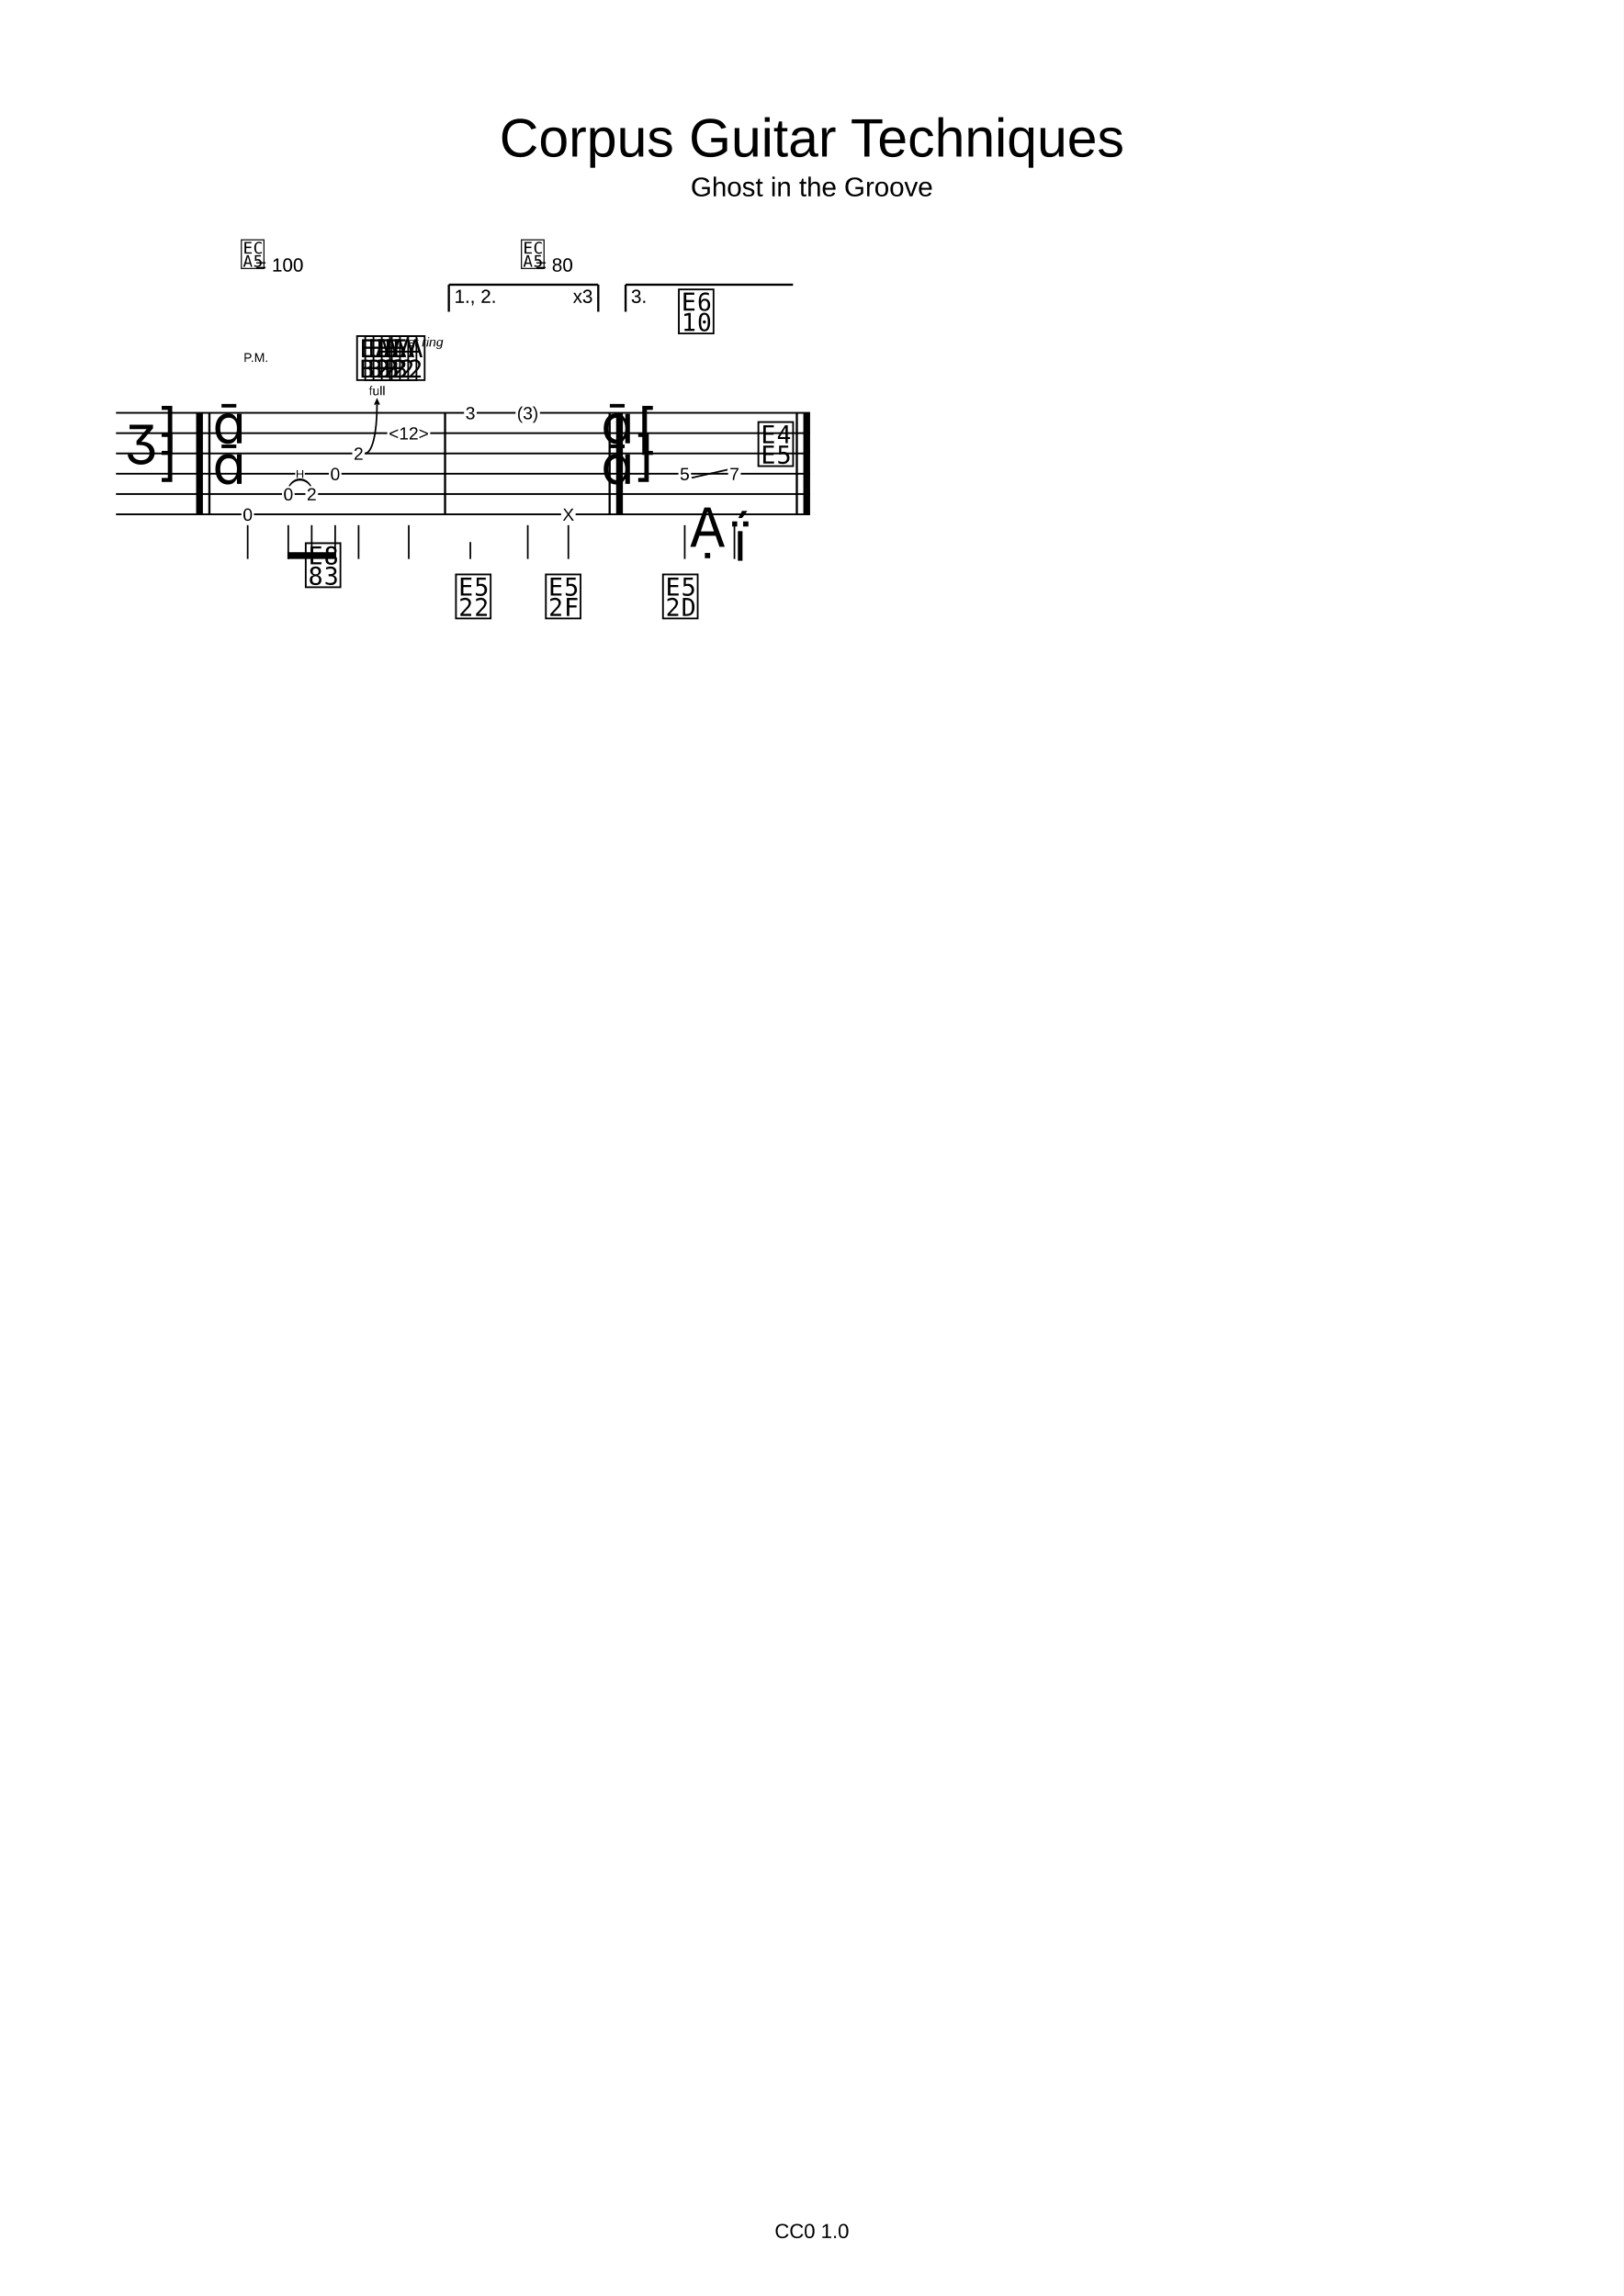
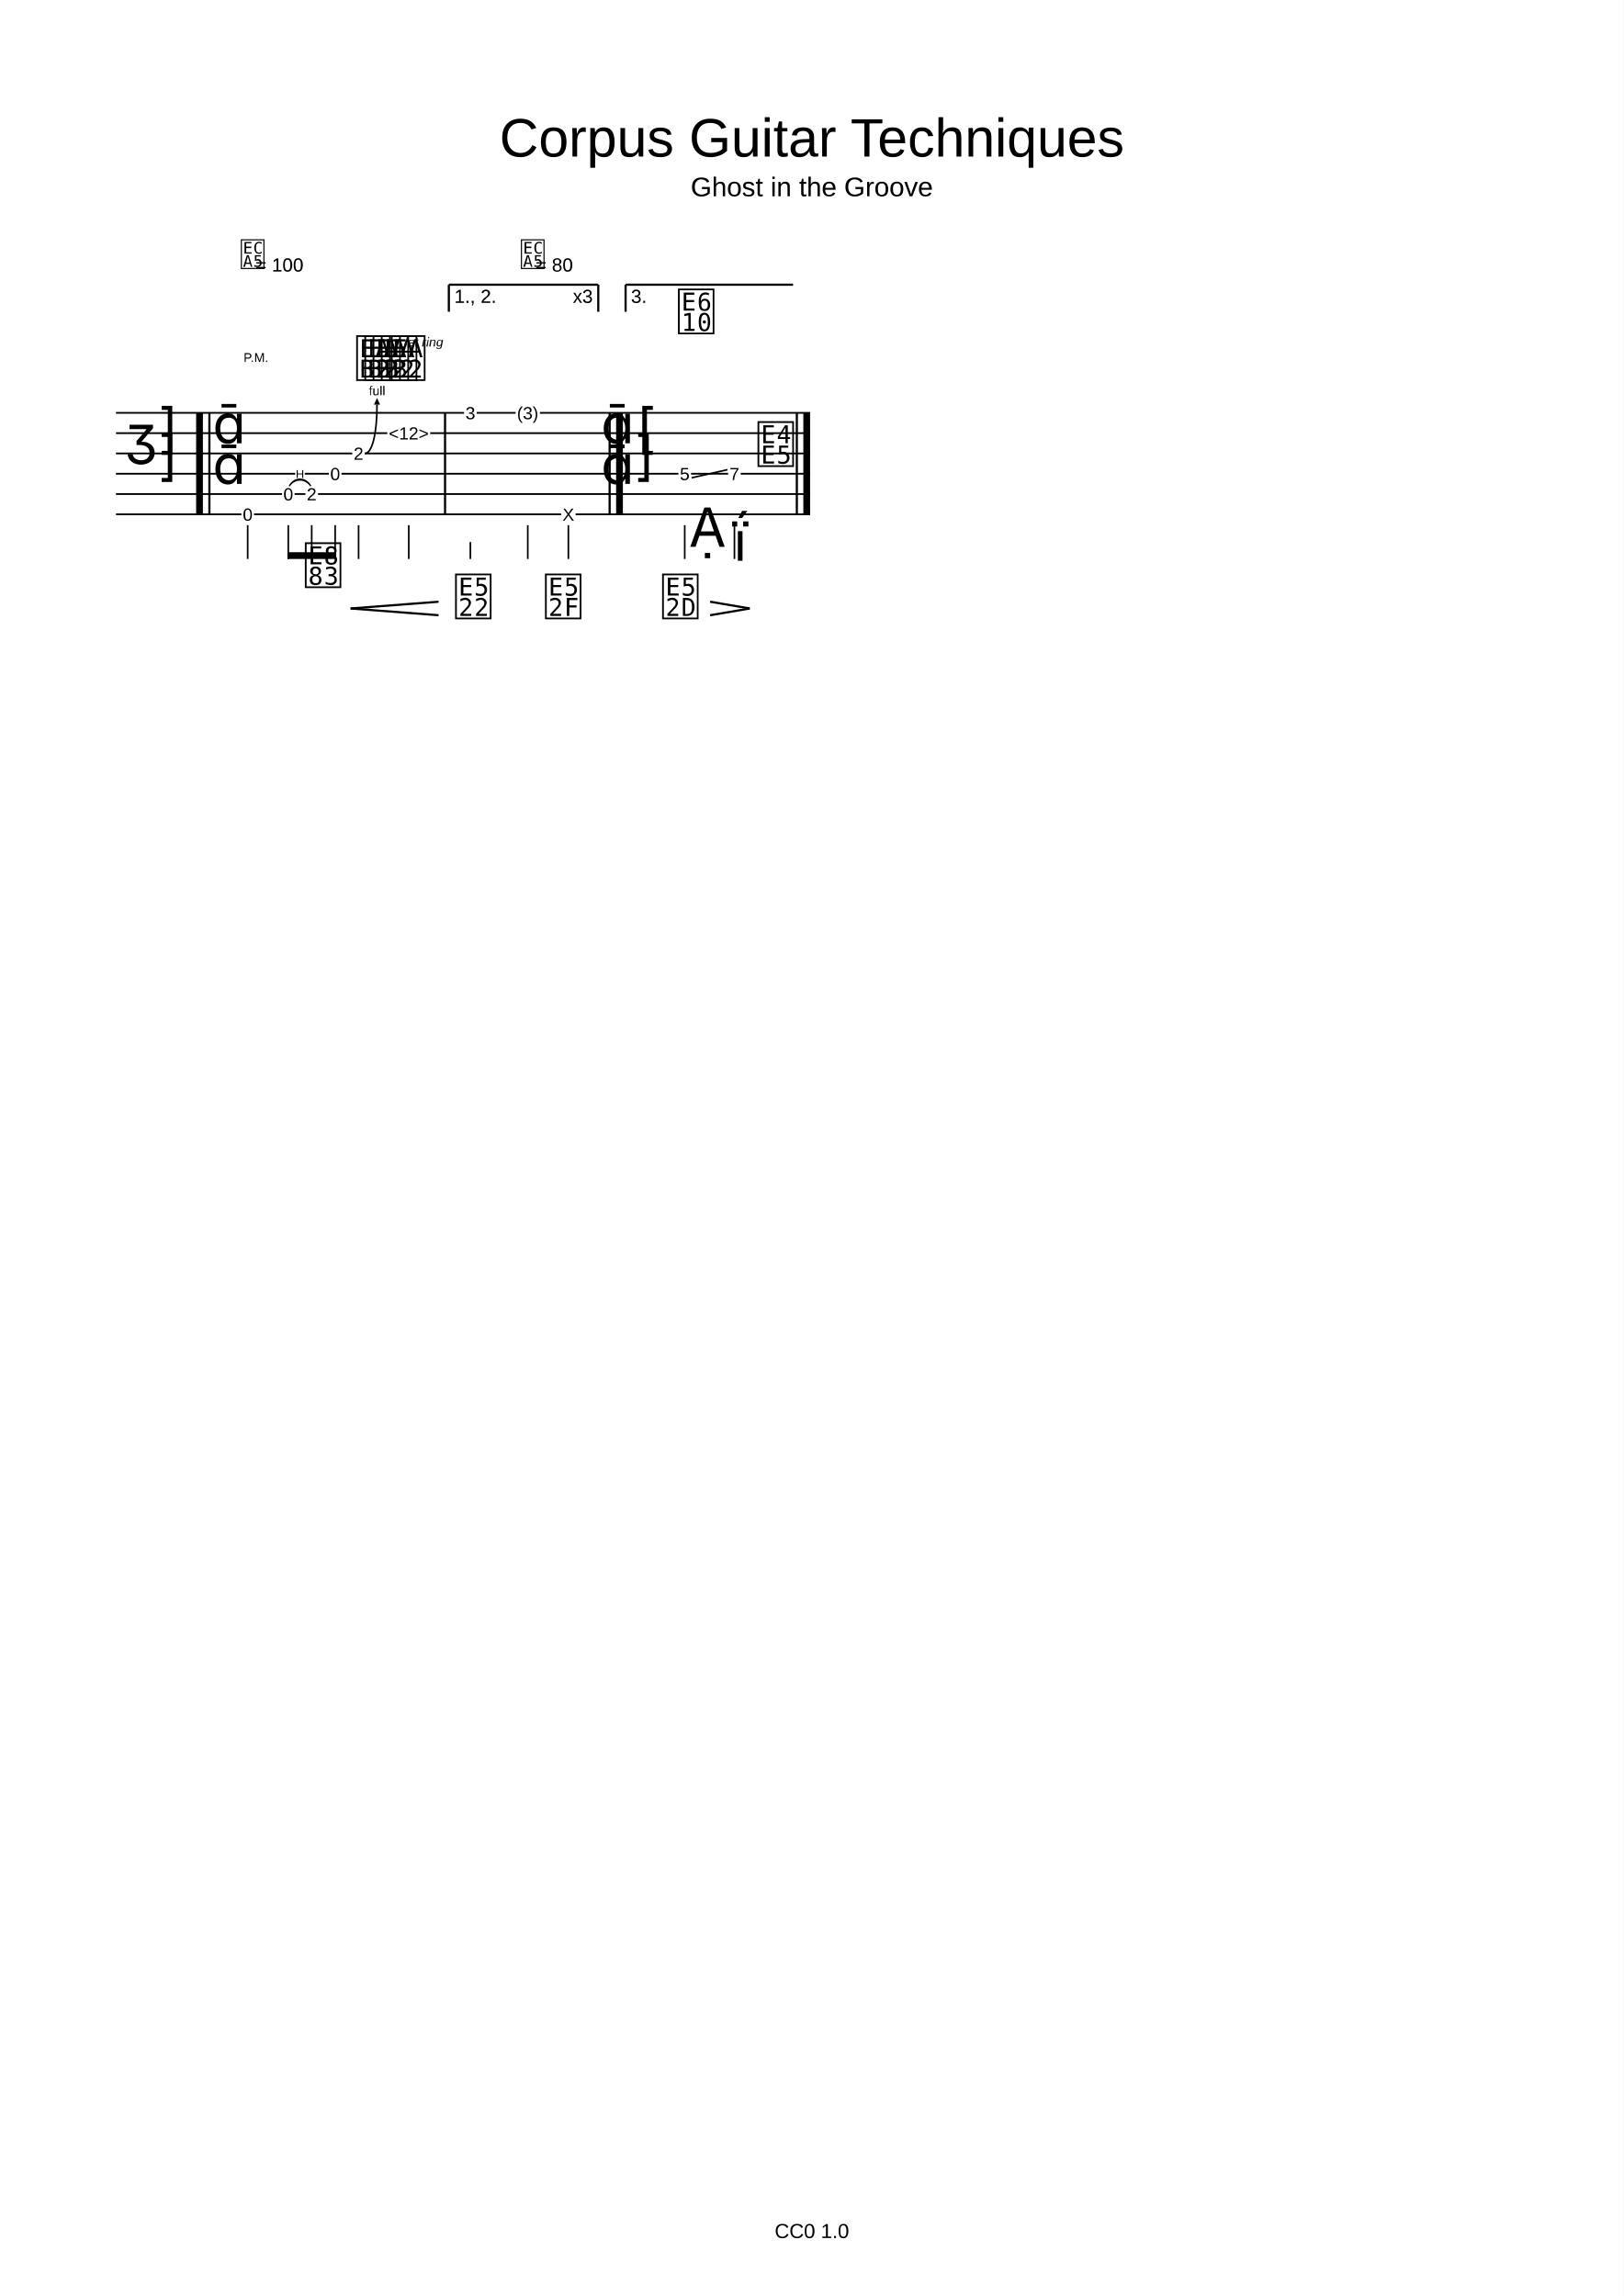
<svg xmlns="http://www.w3.org/2000/svg" width="1200" height="1697.143" viewBox="0 0 120 169.714">
  <style>@font-face{font-family:"Bravura";src:url("Bravura.otf")}text{font-family:"Bravura";font-size:4px}text.t{font-family:Arial,Helvetica,sans-serif}</style>
  <rect x="0" y="0" width="120" height="169.714" fill="white" />
  <g fill="black" stroke="black">
    <line class="staffLine" x1="8.571" y1="30.517" x2="59.87" y2="30.517" stroke-width="0.13" />
    <line class="staffLine" x1="8.571" y1="32.017" x2="59.87" y2="32.017" stroke-width="0.13" />
    <line class="staffLine" x1="8.571" y1="33.517" x2="59.87" y2="33.517" stroke-width="0.13" />
    <line class="staffLine" x1="8.571" y1="35.017" x2="59.87" y2="35.017" stroke-width="0.13" />
    <line class="staffLine" x1="8.571" y1="36.517" x2="59.87" y2="36.517" stroke-width="0.13" />
    <line class="staffLine" x1="8.571" y1="38.017" x2="59.87" y2="38.017" stroke-width="0.13" />
    <line class="barline" x1="14.745" y1="30.517" x2="14.745" y2="38.017" stroke-width="0.5" />
    <line class="barline" x1="15.475" y1="30.517" x2="15.475" y2="38.017" stroke-width="0.16" />
    <line class="stem" x1="18.305" y1="38.817" x2="18.305" y2="41.317" stroke-width="0.12" />
    <line class="stem" x1="21.305" y1="38.817" x2="21.305" y2="41.317" stroke-width="0.12" />
    <line class="stem" x1="23.037" y1="38.817" x2="23.037" y2="41.317" stroke-width="0.12" />
    <line class="stem" x1="24.77" y1="38.817" x2="24.77" y2="41.317" stroke-width="0.12" />
    <line class="stem" x1="26.502" y1="38.817" x2="26.502" y2="41.317" stroke-width="0.12" />
    <line class="stem" x1="30.21" y1="38.817" x2="30.21" y2="41.317" stroke-width="0.12" />
    <line class="barline" x1="32.892" y1="30.517" x2="32.892" y2="38.017" stroke-width="0.16" />
    <line class="stem" x1="34.762" y1="40.067" x2="34.762" y2="41.317" stroke-width="0.12" />
    <line class="stem" x1="39.005" y1="38.817" x2="39.005" y2="41.317" stroke-width="0.12" />
    <line class="stem" x1="42.005" y1="38.817" x2="42.005" y2="41.317" stroke-width="0.12" />
    <line class="barline" x1="45.055" y1="30.517" x2="45.055" y2="38.017" stroke-width="0.16" />
    <line class="barline" x1="45.785" y1="30.517" x2="45.785" y2="38.017" stroke-width="0.5" />
    <line class="slide" x1="51.116" y1="35.317" x2="53.767" y2="34.717" stroke-width="0.12" />
    <line class="stem" x1="50.605" y1="38.817" x2="50.605" y2="41.317" stroke-width="0.12" />
    <line class="stem" x1="54.279" y1="38.817" x2="54.279" y2="41.317" stroke-width="0.12" />
    <line class="barline" x1="58.89" y1="30.517" x2="58.89" y2="38.017" stroke-width="0.16" />
    <line class="barline" x1="59.62" y1="30.517" x2="59.62" y2="38.017" stroke-width="0.5" />
+     <line class="hairpin" x1="25.912" y1="44.977" x2="32.412" y2="44.477" stroke-width="0.16" />
+     <line class="hairpin" x1="25.912" y1="44.977" x2="32.412" y2="45.477" stroke-width="0.16" />
+     <line class="hairpin" x1="52.481" y1="44.477" x2="55.41" y2="44.977" stroke-width="0.16" />
+     <line class="hairpin" x1="52.481" y1="45.477" x2="55.41" y2="44.977" stroke-width="0.16" />
    <line class="volta" x1="33.172" y1="21.044" x2="44.215" y2="21.044" stroke-width="0.16" />
    <line class="volta" x1="33.172" y1="21.044" x2="33.172" y2="23.044" stroke-width="0.16" />
    <line class="volta" x1="44.215" y1="21.044" x2="44.215" y2="23.044" stroke-width="0.16" />
    <line class="volta" x1="46.235" y1="21.044" x2="58.61" y2="21.044" stroke-width="0.16" />
    <line class="volta" x1="46.235" y1="21.044" x2="46.235" y2="23.044" stroke-width="0.16" />
    <polygon class="beam" stroke="none" points="21.245,40.817 24.83,40.817 24.83,41.317 21.245,41.317" />
    <text class="clef" x="9.183" y="34.299" stroke="none"></text>
    <text class="timeSignature" x="11.715" y="33.267" stroke="none"></text>
    <text class="timeSignature" x="11.715" y="35.267" stroke="none"></text>
    <text class="repeat" x="15.715" y="32.767" stroke="none"></text>
    <text class="repeat" x="15.715" y="35.767" stroke="none"></text>
    <text class="tuplet" x="22.405" y="43.217" stroke="none"></text>
    <text class="repeat" x="44.415" y="32.767" stroke="none"></text>
    <text class="repeat" x="44.415" y="35.767" stroke="none"></text>
    <text class="timeSignature" x="47.033" y="33.267" stroke="none"></text>
    <text class="timeSignature" x="46.935" y="35.267" stroke="none"></text>
    <text class="rest" x="55.858" y="34.263" stroke="none"></text>
    <text class="dot" x="50.905" y="40.417" stroke="none"></text>
    <text class="flag" x="54.219" y="41.449" stroke="none"></text>
    <text class="vibrato" x="26.198" y="27.91" stroke="none"></text>
    <text class="vibrato" x="26.806" y="27.91" stroke="none"></text>
    <text class="vibrato" x="27.414" y="27.91" stroke="none"></text>
    <text class="vibrato" x="28.022" y="27.91" stroke="none"></text>
    <text class="vibrato" x="28.63" y="27.91" stroke="none"></text>
    <text class="technique" x="49.981" y="24.46" stroke="none"></text>
    <text class="dynamic" x="33.506" y="45.525" stroke="none"></text>
    <text class="dynamic" x="40.153" y="45.525" stroke="none"></text>
    <text class="dynamic" x="48.809" y="45.525" stroke="none"></text>
    <text class="tempo" x="17.715" y="19.72" style="font-size:2.6px" stroke="none"></text>
    <text class="tempo" x="38.415" y="19.72" style="font-size:2.6px" stroke="none"></text>
    <text class="t credit" x="60" y="11.571" style="font-size:4px" text-anchor="middle" stroke="none">Corpus Guitar Techniques</text>
    <text class="t credit" x="60" y="14.511" style="font-size:2px" text-anchor="middle" stroke="none">Ghost in the Groove</text>
    <rect class="knockout" x="17.84" y="37.445" width="0.931" height="1.144" fill="white" stroke="none" />
    <text class="t fretNumber" x="18.305" y="38.485" style="font-size:1.3px" text-anchor="middle" stroke="none">0</text>
    <rect class="knockout" x="20.84" y="35.945" width="0.931" height="1.144" fill="white" stroke="none" />
    <text class="t fretNumber" x="21.305" y="36.985" style="font-size:1.3px" text-anchor="middle" stroke="none">0</text>
    <rect class="knockout" x="22.572" y="35.945" width="0.931" height="1.144" fill="white" stroke="none" />
    <text class="t fretNumber" x="23.037" y="36.985" style="font-size:1.3px" text-anchor="middle" stroke="none">2</text>
    <rect class="knockout" x="21.82" y="34.649" width="0.703" height="0.748" fill="white" stroke="none" />
    <text class="t technique" x="22.171" y="35.329" style="font-size:0.85px" text-anchor="middle" stroke="none">H</text>
    <rect class="knockout" x="24.304" y="34.445" width="0.931" height="1.144" fill="white" stroke="none" />
    <text class="t fretNumber" x="24.77" y="35.485" style="font-size:1.3px" text-anchor="middle" stroke="none">0</text>
    <rect class="knockout" x="26.036" y="32.945" width="0.931" height="1.144" fill="white" stroke="none" />
    <text class="t fretNumber" x="26.502" y="33.985" style="font-size:1.3px" text-anchor="middle" stroke="none">2</text>
    <rect class="knockout" x="28.624" y="31.445" width="3.172" height="1.144" fill="white" stroke="none" />
    <text class="t fretNumber" x="30.21" y="32.485" style="font-size:1.3px" text-anchor="middle" stroke="none">&lt;12&gt;</text>
    <rect class="knockout" x="34.297" y="29.945" width="0.931" height="1.144" fill="white" stroke="none" />
    <text class="t fretNumber" x="34.762" y="30.985" style="font-size:1.3px" text-anchor="middle" stroke="none">3</text>
    <rect class="knockout" x="38.106" y="29.945" width="1.797" height="1.144" fill="white" stroke="none" />
    <text class="t fretNumber" x="39.005" y="30.985" style="font-size:1.3px" text-anchor="middle" stroke="none">(3)</text>
    <rect class="knockout" x="41.467" y="37.445" width="1.075" height="1.144" fill="white" stroke="none" />
    <text class="t fretNumber" x="42.005" y="38.485" style="font-size:1.3px" text-anchor="middle" stroke="none">X</text>
    <rect class="knockout" x="50.139" y="34.445" width="0.931" height="1.144" fill="white" stroke="none" />
    <text class="t fretNumber" x="50.605" y="35.485" style="font-size:1.3px" text-anchor="middle" stroke="none">5</text>
    <rect class="knockout" x="53.813" y="34.445" width="0.931" height="1.144" fill="white" stroke="none" />
    <text class="t fretNumber" x="54.279" y="35.485" style="font-size:1.3px" text-anchor="middle" stroke="none">7</text>
    <text class="t technique" x="18.005" y="26.76" style="font-size:0.95px" text-anchor="start" stroke="none">P.M.</text>
    <text class="t technique" x="29.91" y="25.61" style="font-size:0.95px;font-style:italic" text-anchor="start" stroke="none">let ring</text>
    <text class="t bend" x="27.863" y="29.21" style="font-size:0.95px" text-anchor="middle" stroke="none">full</text>
    <text class="t volta" x="33.572" y="22.394" style="font-size:1.4px" text-anchor="start" stroke="none">1., 2.</text>
    <text class="t volta" x="46.635" y="22.394" style="font-size:1.4px" text-anchor="start" stroke="none">3.</text>
    <text class="t repeat" x="43.815" y="22.394" style="font-size:1.4px" text-anchor="end" stroke="none">x3</text>
    <text class="t tempo" x="18.879" y="20.07" style="font-size:1.4px" text-anchor="start" stroke="none">= 100</text>
    <text class="t tempo" x="39.578" y="20.07" style="font-size:1.4px" text-anchor="start" stroke="none">= 80</text>
    <text class="t credit" x="60" y="165.429" style="font-size:1.5px" text-anchor="middle" stroke="none">CC0 1.0</text>
    <path class="slur" stroke-width="0.1" stroke-linejoin="round" d="M21.396,35.899 C21.784,35.259 22.559,35.259 22.947,35.899 C22.559,35.339 21.784,35.339 21.396,35.899Z" />
    <path class="bend" fill="none" stroke-width="0.12" d="M26.963,33.517 C27.503,33.517 27.863,32.074 27.863,29.91" />
    <polygon class="bend" stroke="none" points="27.863,29.41 27.638,29.91 28.088,29.91" />
  </g>
</svg>
